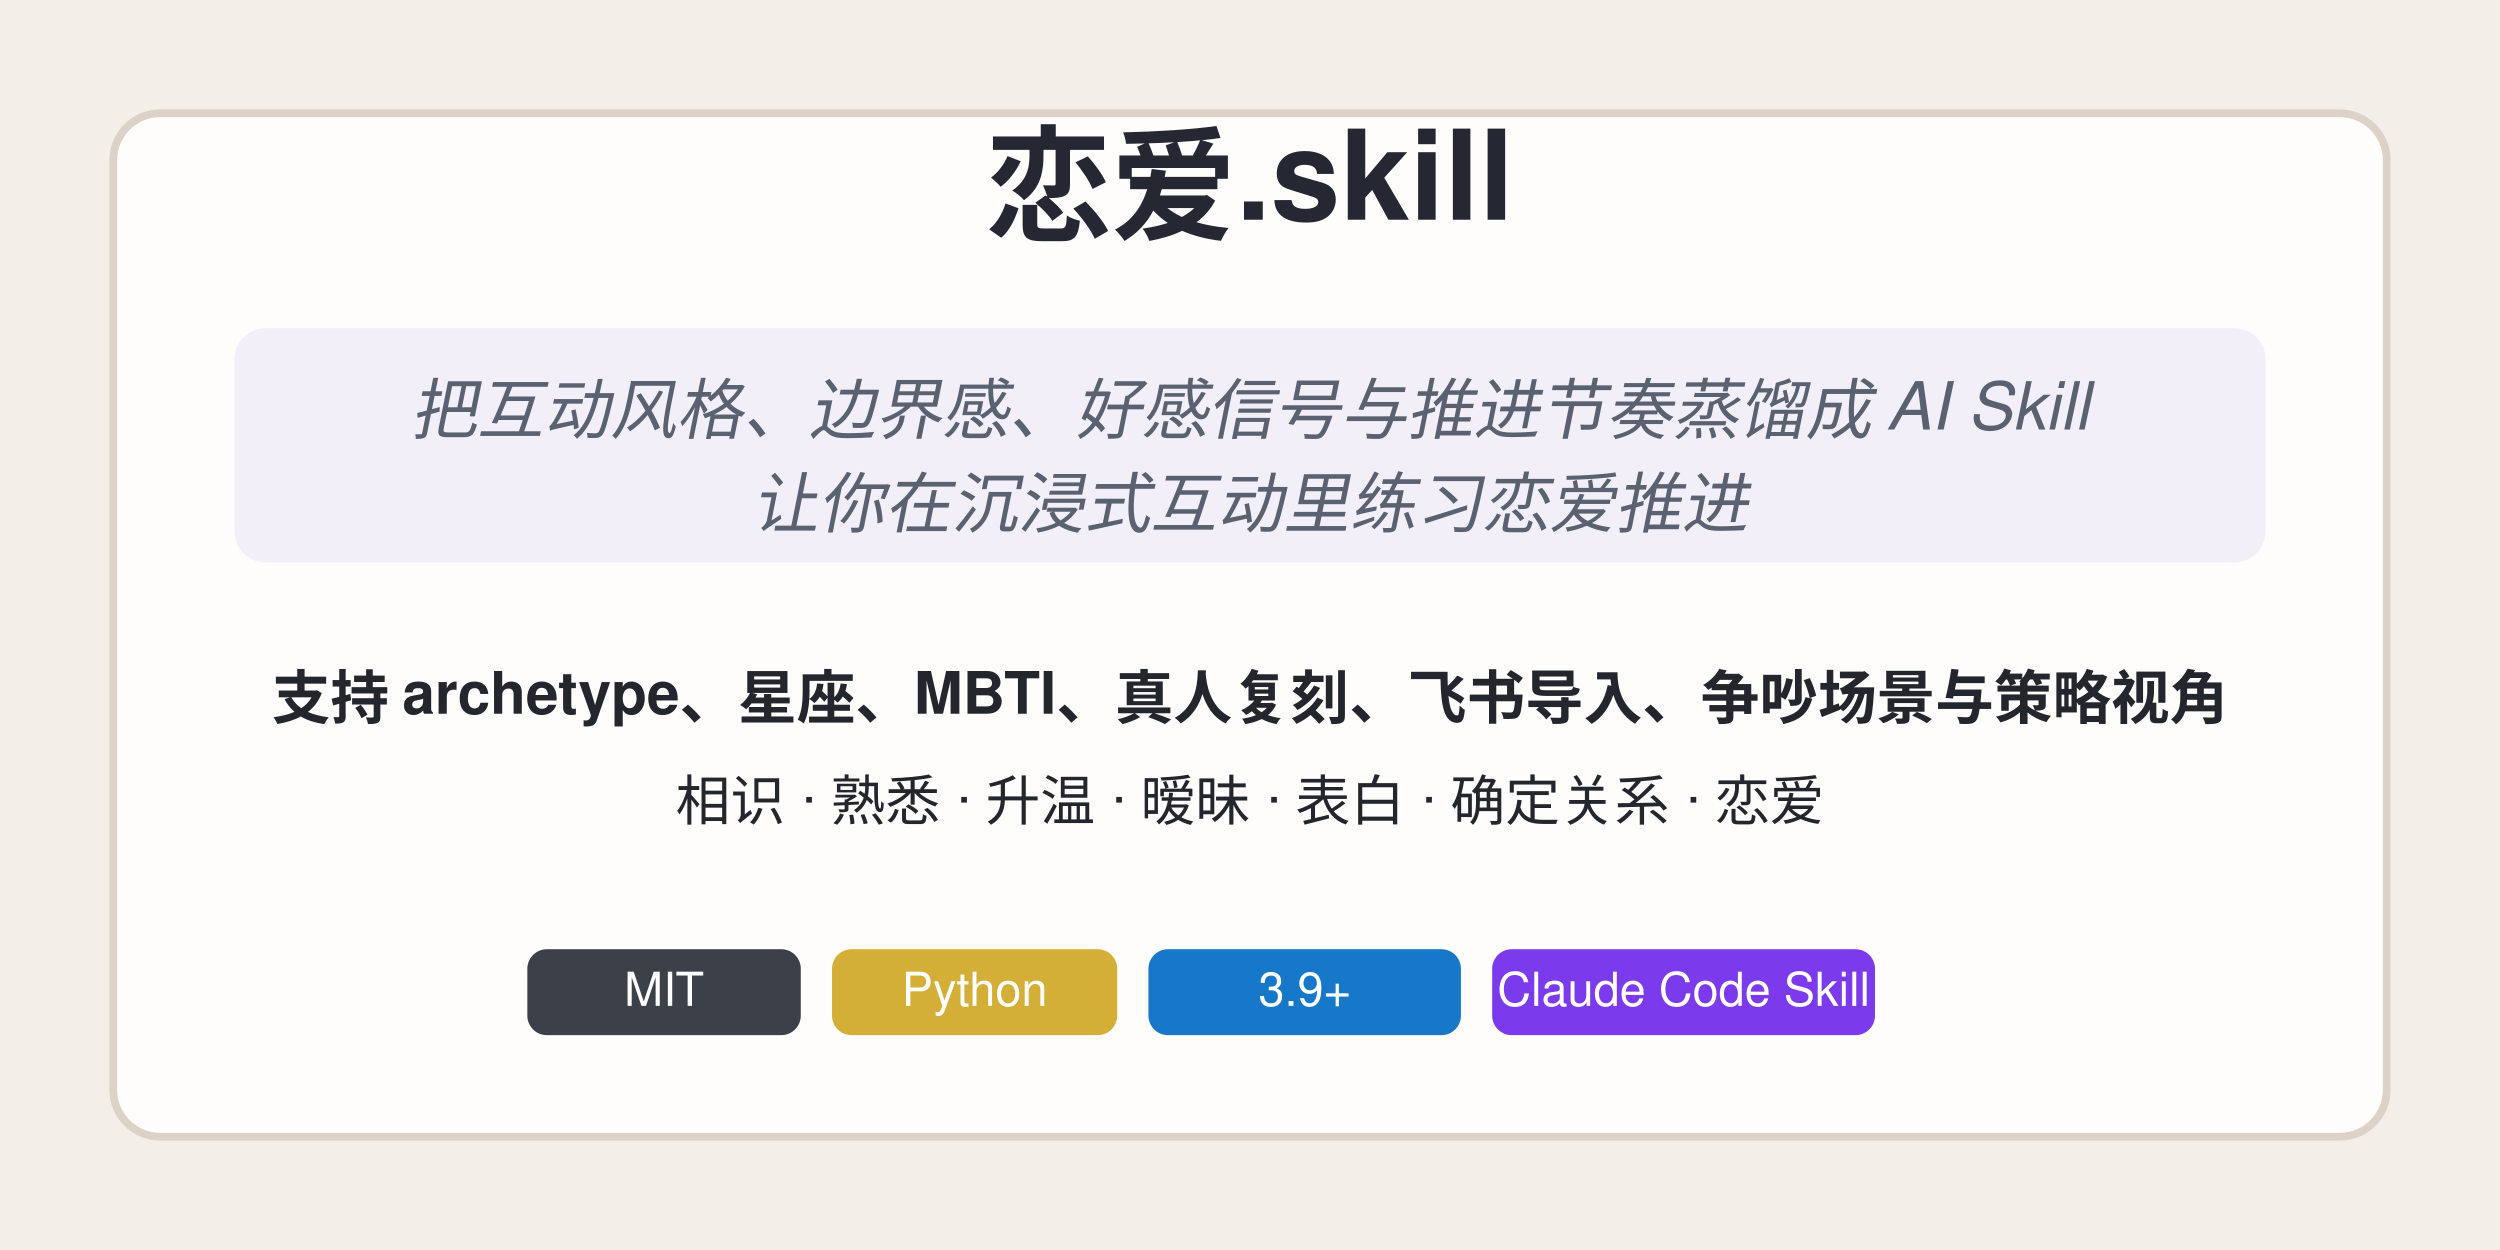
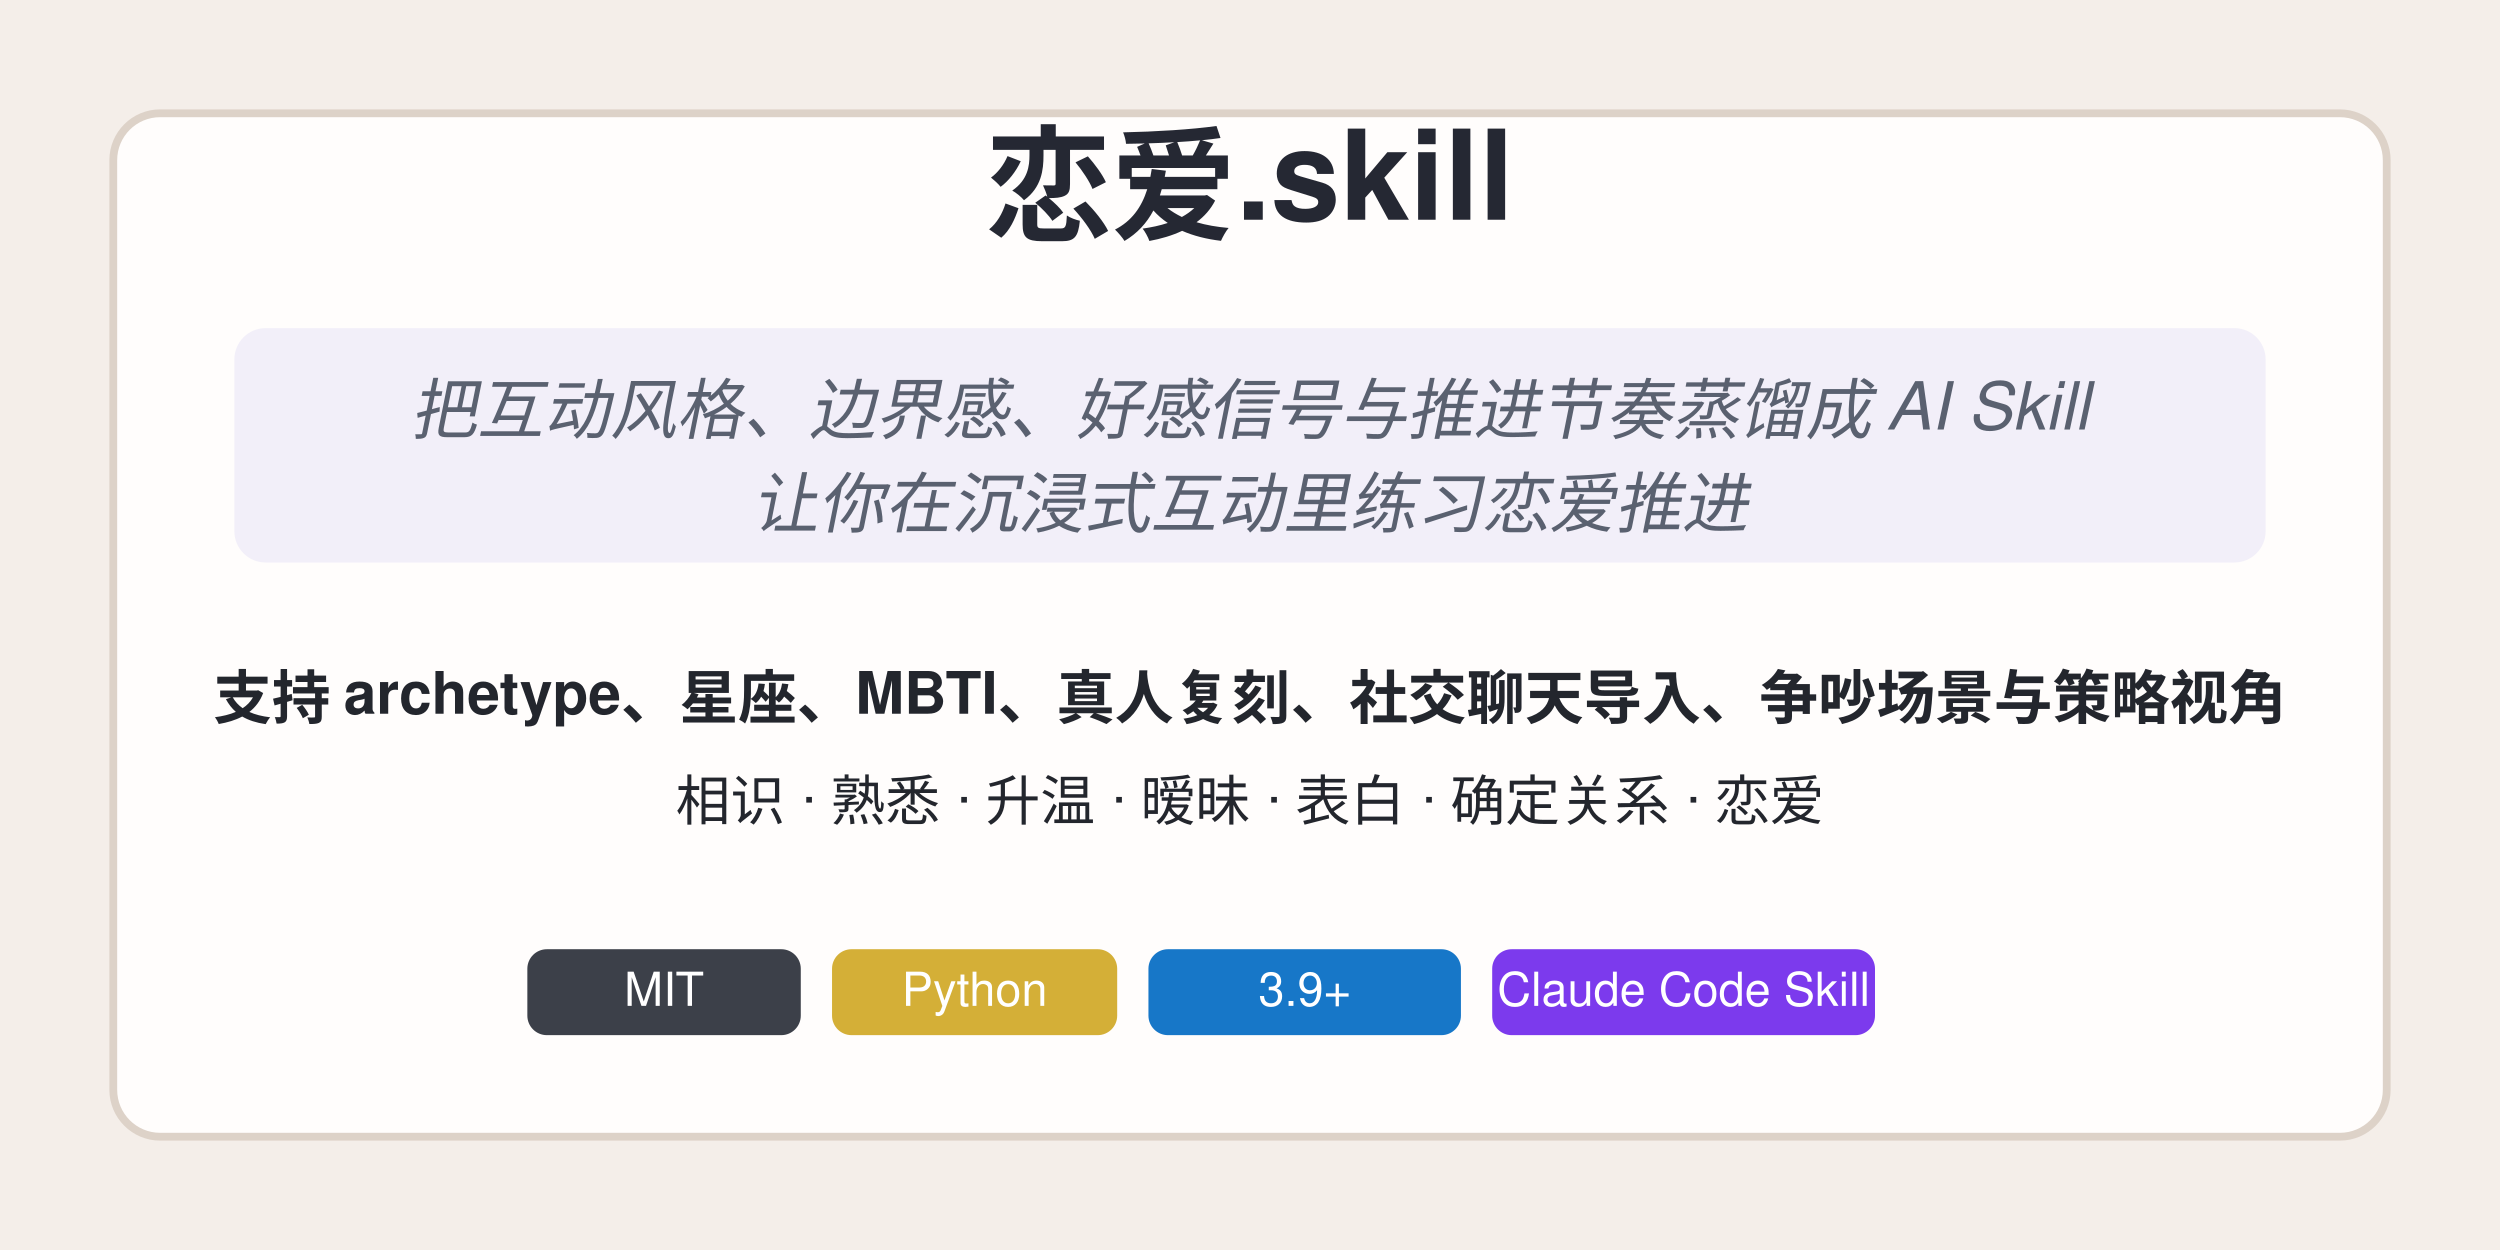
<svg xmlns="http://www.w3.org/2000/svg" width="1280" height="640" viewBox="0 0 1280 640" fill="none">
  <rect width="1280" height="640" fill="#F4EEE9" />
  <rect x="58" y="58" width="1164" height="524" rx="24" fill="#FFFDFC" stroke="#DDD2C8" stroke-width="4" />
  <rect x="120" y="168" width="1040" height="120" rx="16" fill="#F2EFF9" />
  <text x="640" y="118" text-anchor="middle" font-family="Helvetica, Arial, sans-serif" font-size="64" font-weight="700" fill="#252833">恋爱.skill</text>
  <text x="640" y="222" text-anchor="middle" font-family="Helvetica, Arial, sans-serif" font-size="34" font-style="italic" fill="#5A6170">把互动风格、边界感、好感信号与推进节奏蒸馏成 AI Skill</text>
  <text x="640" y="270" text-anchor="middle" font-family="Helvetica, Arial, sans-serif" font-size="34" font-style="italic" fill="#5A6170">让你在沉浸式互动里练习恋爱推进</text>
-   <text x="640" y="368" text-anchor="middle" font-family="Helvetica, Arial, sans-serif" font-size="30" font-weight="700" fill="#23262D">支持 archetype、星座、MBTI、真人复刻、飞书导入、争吵场景与策略视角</text>
+   <text x="640" y="368" text-anchor="middle" font-family="Helvetica, Arial, sans-serif" font-size="30" font-weight="700" fill="#23262D">支持 archetype、星座、MBTI、真人复刻、社交聊天导入、争吵场景与策略视角</text>
  <text x="640" y="420" text-anchor="middle" font-family="Helvetica, Arial, sans-serif" font-size="28" fill="#23262D">相识 · 熟悉 · 升温 · 暧昧 · 表白 · 确定关系 · 恋爱</text>
  <rect x="270" y="486" width="140" height="44" rx="10" fill="#3C4049" />
  <rect x="426" y="486" width="146" height="44" rx="10" fill="#D4AF37" />
  <rect x="588" y="486" width="160" height="44" rx="10" fill="#1777C8" />
  <rect x="764" y="486" width="196" height="44" rx="10" fill="#7C3AED" />
  <text x="340" y="515" text-anchor="middle" font-family="Helvetica, Arial, sans-serif" font-size="24" fill="#FFFFFF">MIT</text>
  <text x="499" y="515" text-anchor="middle" font-family="Helvetica, Arial, sans-serif" font-size="24" fill="#FFFFFF">Python</text>
  <text x="668" y="515" text-anchor="middle" font-family="Helvetica, Arial, sans-serif" font-size="24" fill="#FFFFFF">3.9+</text>
  <text x="862" y="515" text-anchor="middle" font-family="Helvetica, Arial, sans-serif" font-size="24" fill="#FFFFFF">Claude Code Skill</text>
</svg>
